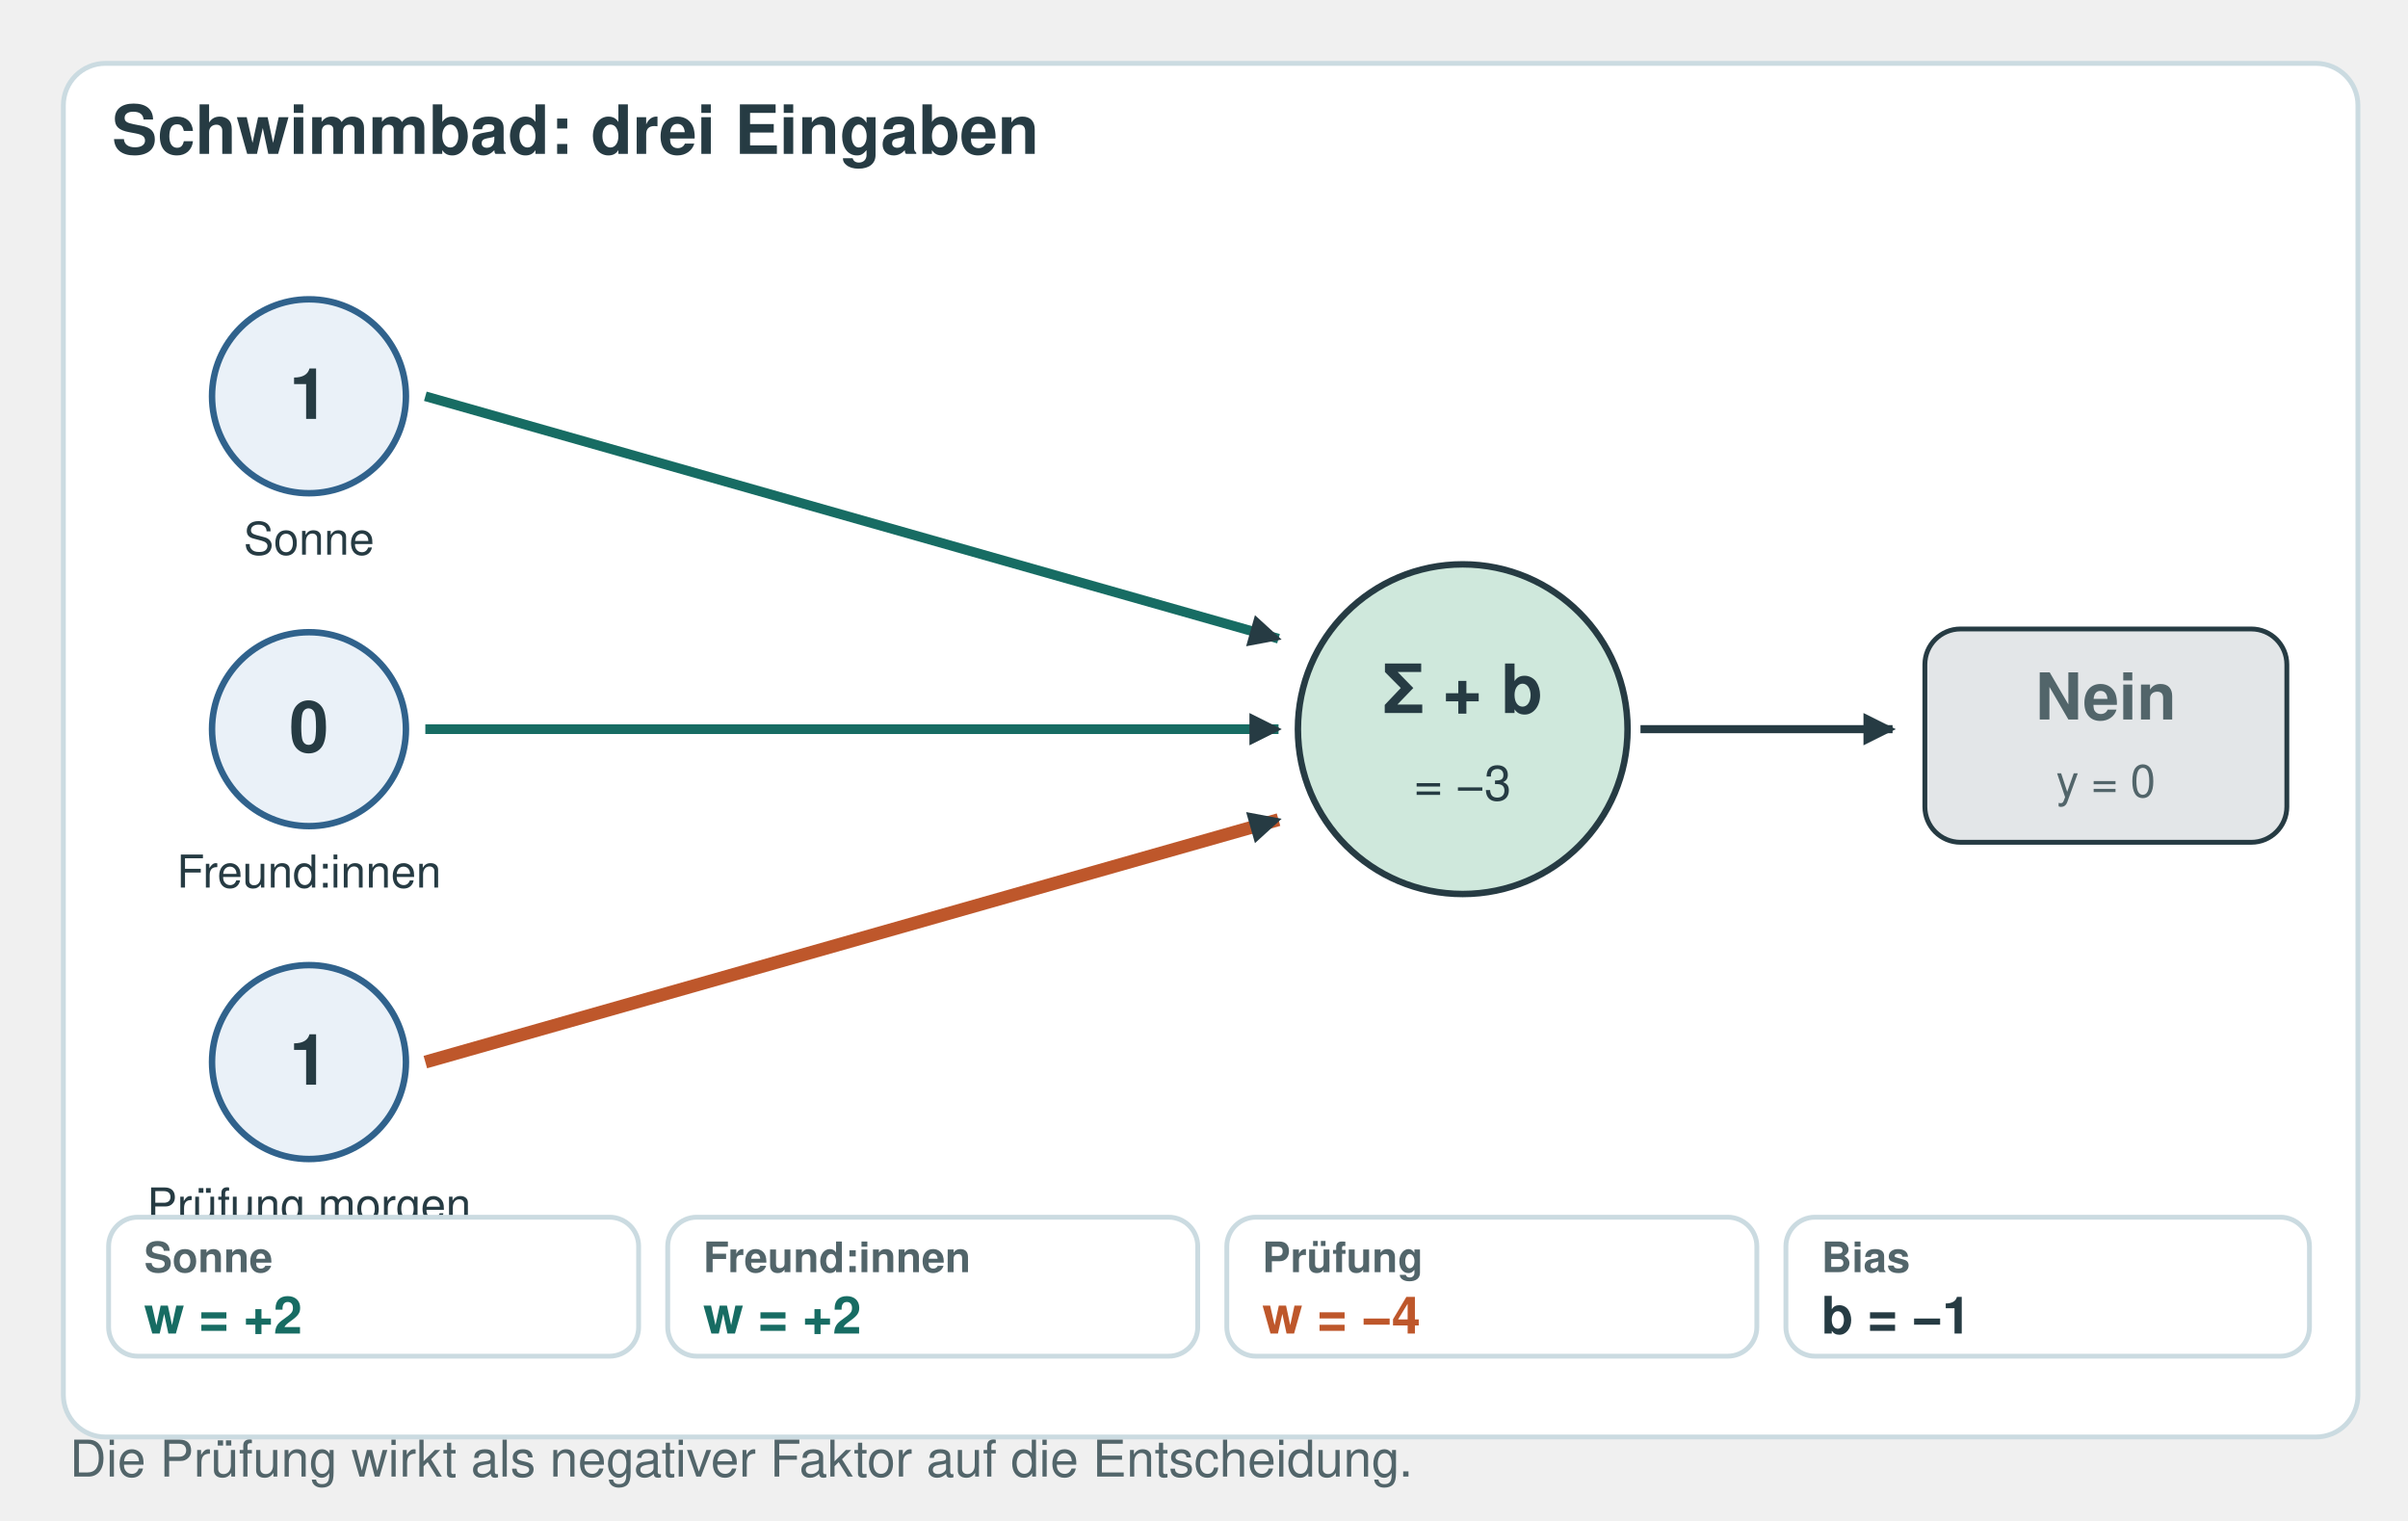
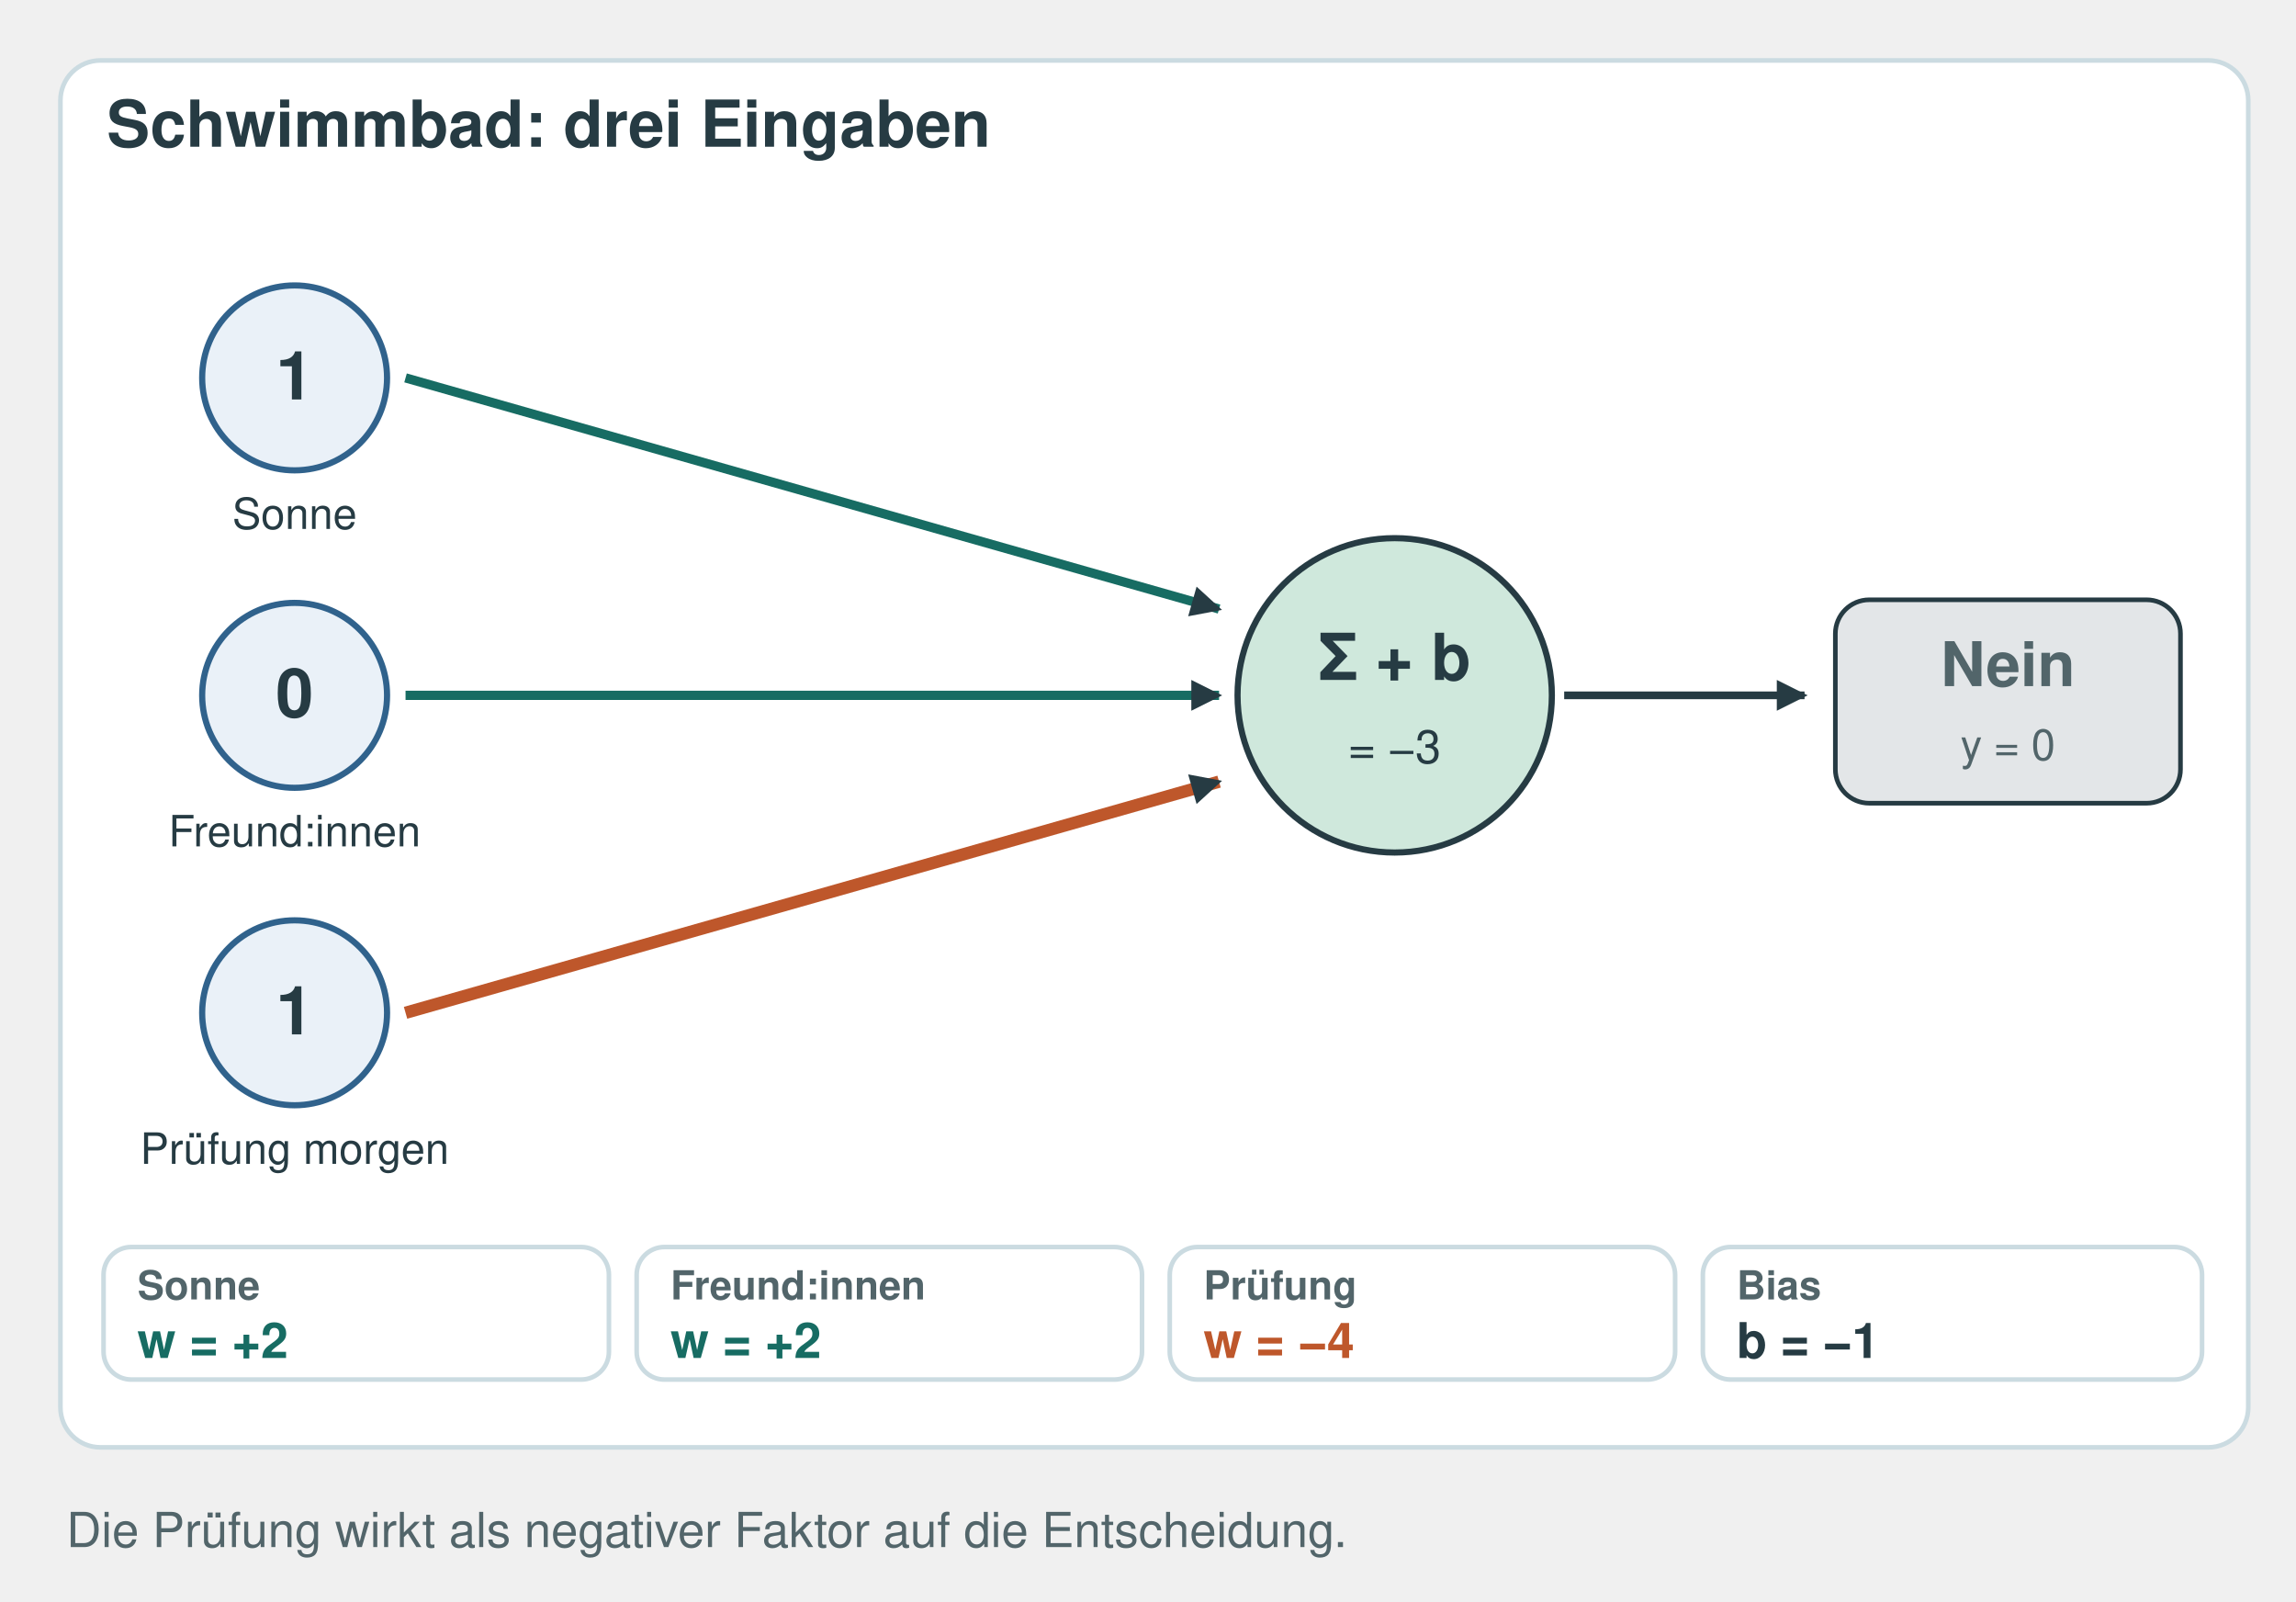
- <svg xmlns="http://www.w3.org/2000/svg" width="760" height="480" viewBox="0 0 760 480" font-family="Helvetica,Arial,sans-serif" role="img" aria-labelledby="title description">
+ <svg xmlns="http://www.w3.org/2000/svg" width="760" height="530" viewBox="0 0 760 530" font-family="Helvetica,Arial,sans-serif" role="img" aria-labelledby="title description">
  <defs>
    <marker id="arr" markerUnits="userSpaceOnUse" viewBox="0 0 10 10" refX="9" refY="5" markerWidth="10" markerHeight="10" orient="auto">
      <path d="M0,0 L10,5 L0,10 z" fill="#263b43" />
    </marker>
  </defs>
  <g transform="translate(20 20) scale(1.02)">
-     <rect x="0" y="0" width="710" height="425" rx="13" fill="#fff" stroke="#cbdbe1" stroke-width="1.5" />
+     <rect x="0" y="0" width="710" height="450" rx="13" fill="#fff" stroke="#cbdbe1" stroke-width="1.5" />
    <text x="15" y="28" font-size="21" fill="#263b43" font-weight="700" text-anchor="start">Schwimmbad: drei Eingaben</text>
    <line x1="112" y1="103" x2="376" y2="178" fill="none" stroke="#176c63" stroke-width="3" marker-end="url(#arr)" />
    <line x1="112" y1="206" x2="376" y2="206" fill="none" stroke="#176c63" stroke-width="3" marker-end="url(#arr)" />
    <line x1="112" y1="309" x2="376" y2="234" fill="none" stroke="#be572b" stroke-width="4" marker-end="url(#arr)" />
    <circle cx="76" cy="103" r="30" fill="#eaf1f8" stroke="#30628c" stroke-width="2" />
    <text x="76" y="110" font-size="22" fill="#263b43" font-weight="700" text-anchor="middle">1</text>
    <text x="76" y="152" font-size="14" fill="#263b43" font-weight="400" text-anchor="middle">Sonne</text>
    <circle cx="76" cy="206" r="30" fill="#eaf1f8" stroke="#30628c" stroke-width="2" />
    <text x="76" y="213" font-size="22" fill="#263b43" font-weight="700" text-anchor="middle">0</text>
    <text x="76" y="255" font-size="14" fill="#263b43" font-weight="400" text-anchor="middle">Freund:innen</text>
    <circle cx="76" cy="309" r="30" fill="#eaf1f8" stroke="#30628c" stroke-width="2" />
    <text x="76" y="316" font-size="22" fill="#263b43" font-weight="700" text-anchor="middle">1</text>
    <text x="76" y="358" font-size="14" fill="#263b43" font-weight="400" text-anchor="middle">Prüfung morgen</text>
    <circle cx="433" cy="206" r="51" fill="#cfe8dc" stroke="#263b43" stroke-width="2" />
    <text x="433" y="201" font-size="21" fill="#263b43" font-weight="700" text-anchor="middle">Σ + b</text>
    <text x="433" y="228" font-size="15" fill="#263b43" font-weight="400" text-anchor="middle">= −3</text>
    <line x1="488" y1="206" x2="566" y2="206" fill="none" stroke="#263b43" stroke-width="2.5" marker-end="url(#arr)" />
    <rect x="576" y="175" width="112" height="66" rx="11" fill="#e3e6e8" stroke="#263b43" stroke-width="1.5" />
    <text x="632" y="203" font-size="20" fill="#52656a" font-weight="700" text-anchor="middle">Nein</text>
    <text x="632" y="227" font-size="14" fill="#52656a" font-weight="400" text-anchor="middle">y = 0</text>
-     <rect x="14" y="357" width="164" height="43" rx="9" fill="#ffffff" stroke="#cbdbe1" stroke-width="1.5" />
-     <text x="25" y="374" font-size="13" fill="#52656a" font-weight="700" text-anchor="start">Sonne</text>
-     <text x="25" y="393" font-size="16" fill="#176c63" font-weight="700" text-anchor="start">w = +2</text>
-     <rect x="187" y="357" width="164" height="43" rx="9" fill="#ffffff" stroke="#cbdbe1" stroke-width="1.5" />
-     <text x="198" y="374" font-size="13" fill="#52656a" font-weight="700" text-anchor="start">Freund:innen</text>
-     <text x="198" y="393" font-size="16" fill="#176c63" font-weight="700" text-anchor="start">w = +2</text>
-     <rect x="360" y="357" width="164" height="43" rx="9" fill="#ffffff" stroke="#cbdbe1" stroke-width="1.5" />
-     <text x="371" y="374" font-size="13" fill="#52656a" font-weight="700" text-anchor="start">Prüfung</text>
-     <text x="371" y="393" font-size="16" fill="#be572b" font-weight="700" text-anchor="start">w = −4</text>
-     <rect x="533" y="357" width="162" height="43" rx="9" fill="#ffffff" stroke="#cbdbe1" stroke-width="1.5" />
-     <text x="544" y="374" font-size="13" fill="#52656a" font-weight="700" text-anchor="start">Bias</text>
-     <text x="544" y="393" font-size="16" fill="#263b43" font-weight="700" text-anchor="start">b = −1</text>
+     <rect x="14" y="385" width="164" height="43" rx="9" fill="#ffffff" stroke="#cbdbe1" stroke-width="1.5" />
+     <text x="25" y="402" font-size="13" fill="#52656a" font-weight="700" text-anchor="start">Sonne</text>
+     <text x="25" y="421" font-size="16" fill="#176c63" font-weight="700" text-anchor="start">w = +2</text>
+     <rect x="187" y="385" width="164" height="43" rx="9" fill="#ffffff" stroke="#cbdbe1" stroke-width="1.5" />
+     <text x="198" y="402" font-size="13" fill="#52656a" font-weight="700" text-anchor="start">Freund:innen</text>
+     <text x="198" y="421" font-size="16" fill="#176c63" font-weight="700" text-anchor="start">w = +2</text>
+     <rect x="360" y="385" width="164" height="43" rx="9" fill="#ffffff" stroke="#cbdbe1" stroke-width="1.5" />
+     <text x="371" y="402" font-size="13" fill="#52656a" font-weight="700" text-anchor="start">Prüfung</text>
+     <text x="371" y="421" font-size="16" fill="#be572b" font-weight="700" text-anchor="start">w = −4</text>
+     <rect x="533" y="385" width="162" height="43" rx="9" fill="#ffffff" stroke="#cbdbe1" stroke-width="1.5" />
+     <text x="544" y="402" font-size="13" fill="#52656a" font-weight="700" text-anchor="start">Bias</text>
+     <text x="544" y="421" font-size="16" fill="#263b43" font-weight="700" text-anchor="start">b = −1</text>
  </g>
-   <text x="22" y="466" font-size="16" fill="#52656a" font-weight="400" text-anchor="start">Die Prüfung wirkt als negativer Faktor auf die Entscheidung.</text>
+   <text x="22" y="512" font-size="16" fill="#52656a" font-weight="400" text-anchor="start">Die Prüfung wirkt als negativer Faktor auf die Entscheidung.</text>
</svg>
